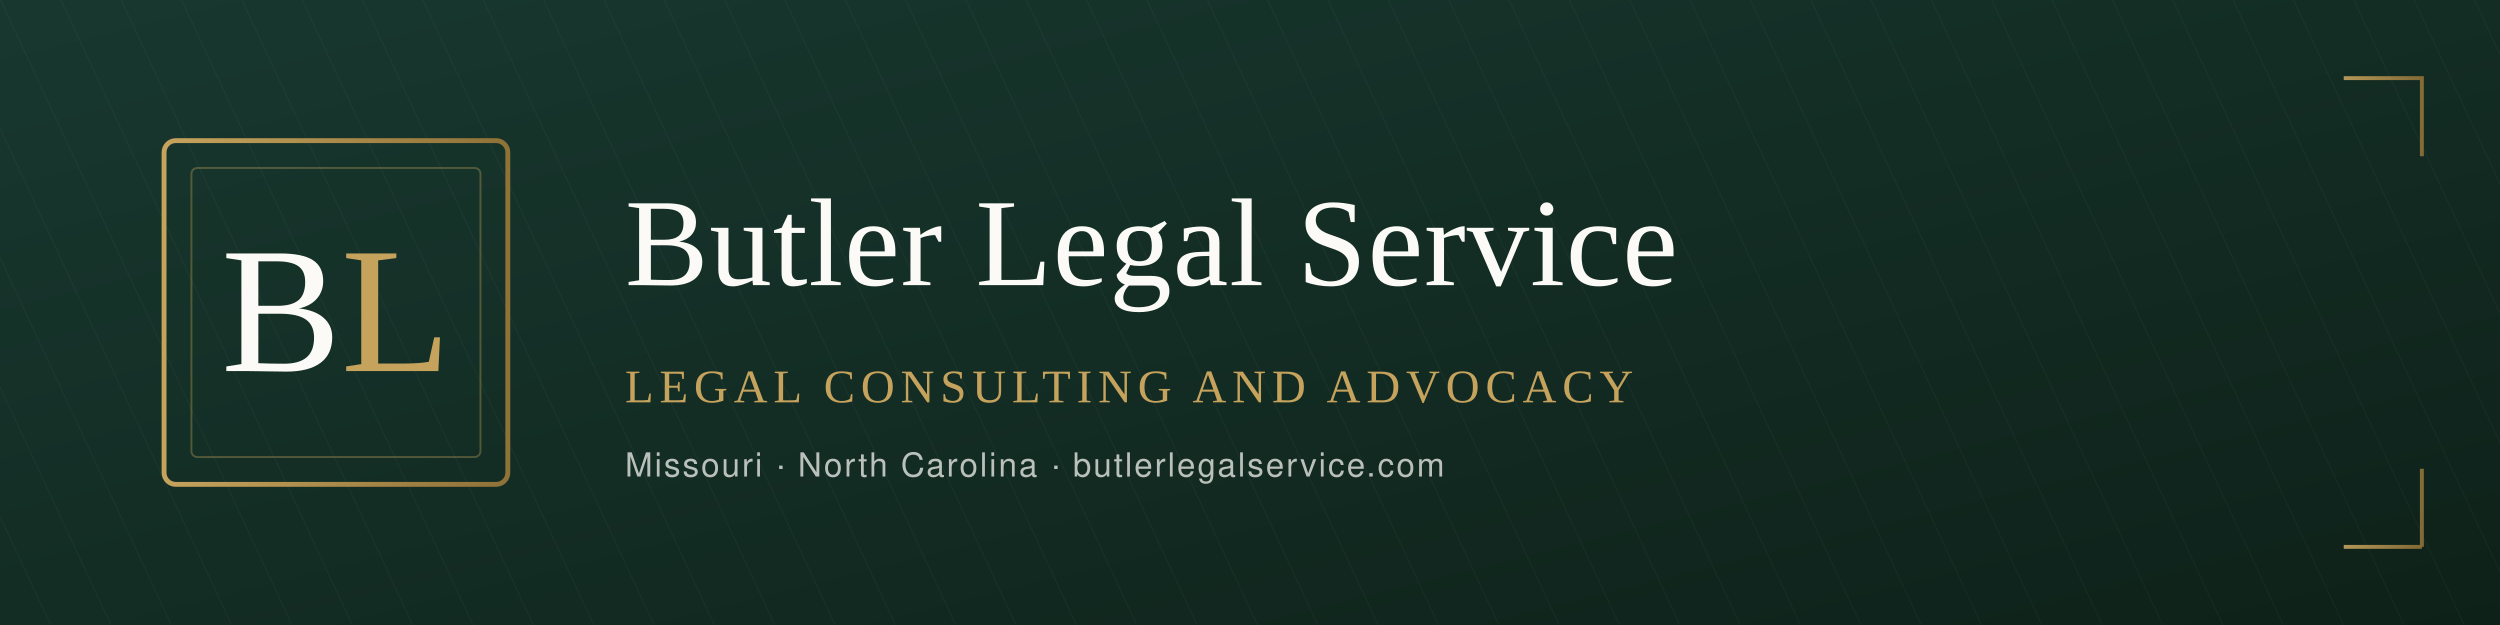
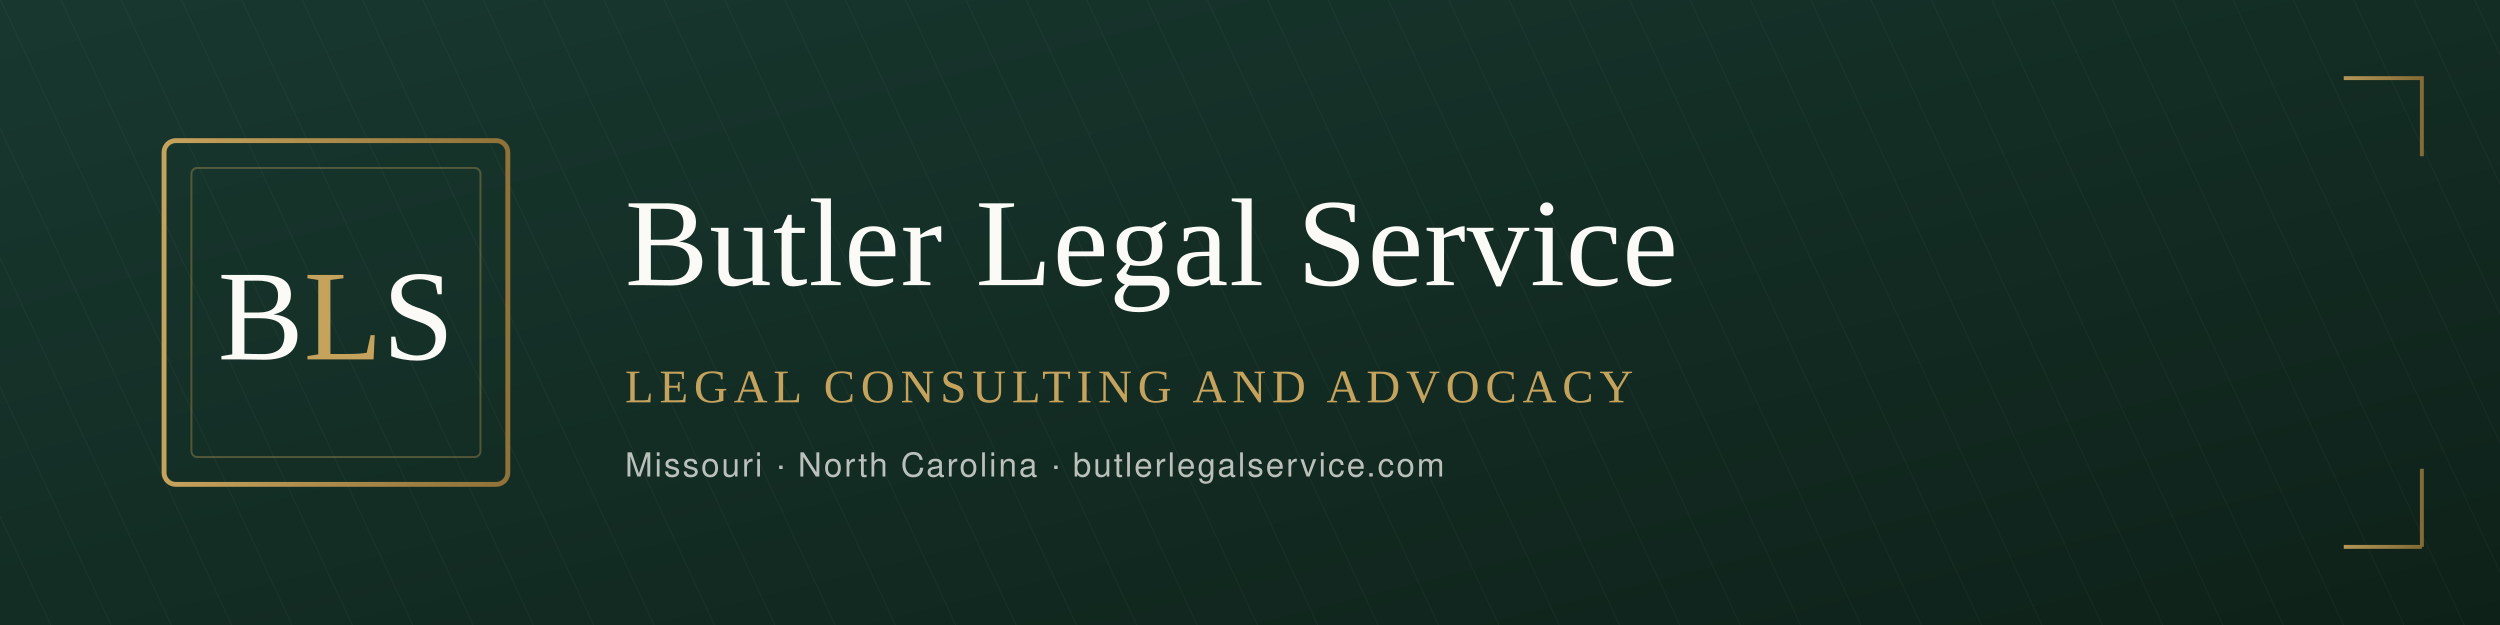
<svg xmlns="http://www.w3.org/2000/svg" width="1280" height="320" viewBox="0 0 1280 320" role="img" aria-label="Butler Legal Service. Legal consulting and advocacy. Missouri and North Carolina.">
  <defs>
    <linearGradient id="bg" x1="0" y1="0" x2="1" y2="1">
      <stop offset="0" stop-color="#18382f" />
      <stop offset="1" stop-color="#0e2119" />
    </linearGradient>
    <pattern id="lines" width="28" height="28" patternUnits="userSpaceOnUse" patternTransform="rotate(-25)">
      <line x1="0" y1="0" x2="0" y2="28" stroke="#ffffff" stroke-opacity="0.035" stroke-width="1" />
    </pattern>
    <linearGradient id="gold" x1="0" y1="0" x2="1" y2="0">
      <stop offset="0" stop-color="#c6a35d" />
      <stop offset="1" stop-color="#8f7238" />
    </linearGradient>
  </defs>
  <rect width="1280" height="320" fill="url(#bg)" />
  <rect width="1280" height="320" fill="url(#lines)" />
  <g transform="translate(84,72)">
    <rect x="0" y="0" width="176" height="176" rx="6" fill="none" stroke="url(#gold)" stroke-width="2.5" />
    <rect x="14" y="14" width="148" height="148" rx="3" fill="none" stroke="#c6a35d" stroke-opacity="0.35" stroke-width="1" />
-     <text x="88" y="118" text-anchor="middle" font-family="Georgia, 'Times New Roman', serif" font-size="92" fill="#fbfaf6" letter-spacing="-2">B<tspan fill="#c6a35d">L</tspan>
-     </text>
+     <text x="88" y="112" text-anchor="middle" font-family="Georgia, 'Times New Roman', serif" font-size="66" fill="#fbfaf6" letter-spacing="1">B<tspan fill="#c6a35d">L</tspan>S</text>
    <line x1="40" y1="140" x2="136" y2="140" stroke="url(#gold)" stroke-width="2" />
  </g>
  <g transform="translate(320,0)">
    <text x="0" y="146" font-family="Georgia, 'Times New Roman', serif" font-size="64" fill="#fbfaf6" letter-spacing="0.5">Butler Legal Service</text>
    <line x1="2" y1="168" x2="640" y2="168" stroke="url(#gold)" stroke-width="2" />
    <text x="0" y="206" font-family="Georgia, 'Times New Roman', serif" font-size="24" fill="#c6a35d" letter-spacing="3">LEGAL CONSULTING AND ADVOCACY</text>
    <text x="0" y="244" font-family="Helvetica, Arial, sans-serif" font-size="17" fill="#fbfaf6" fill-opacity="0.72" letter-spacing="1">Missouri · North Carolina · butlerlegalservice.com</text>
  </g>
  <g stroke="url(#gold)" stroke-width="2" fill="none" opacity="0.9">
    <path d="M1200 40 h40 v40" />
    <path d="M1240 280 h-40 M1240 280 v-40" />
  </g>
</svg>
